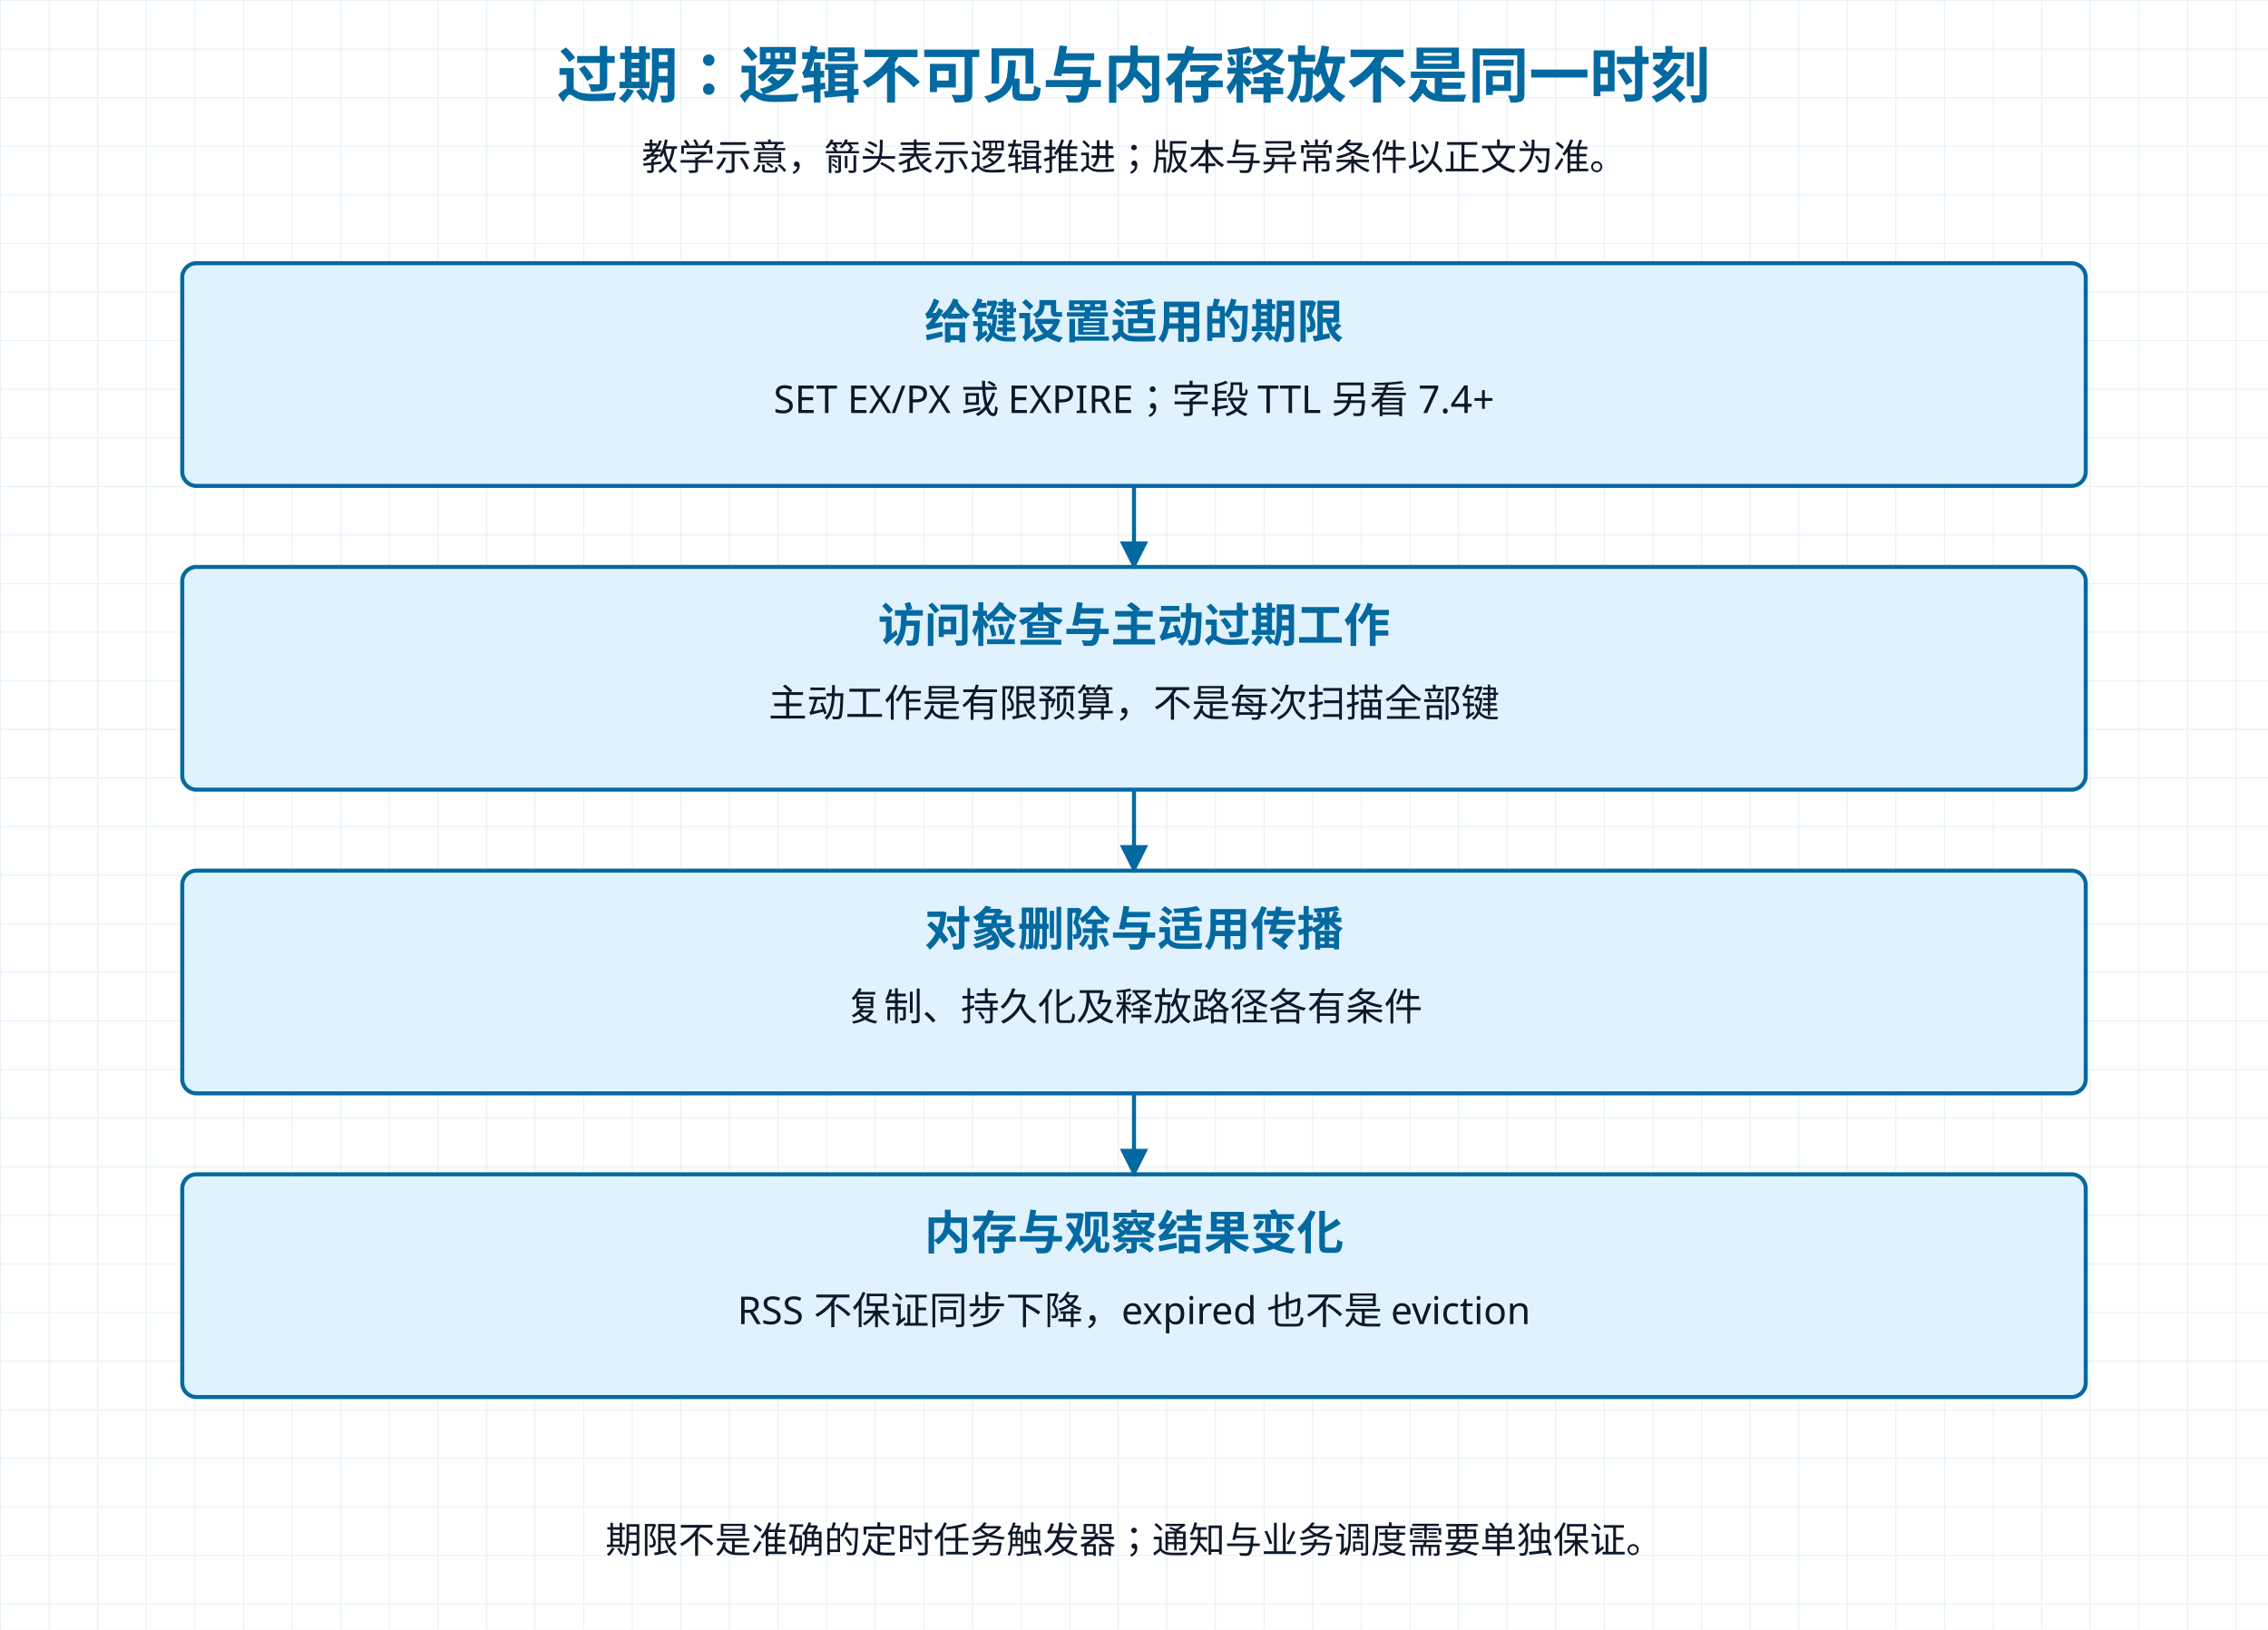
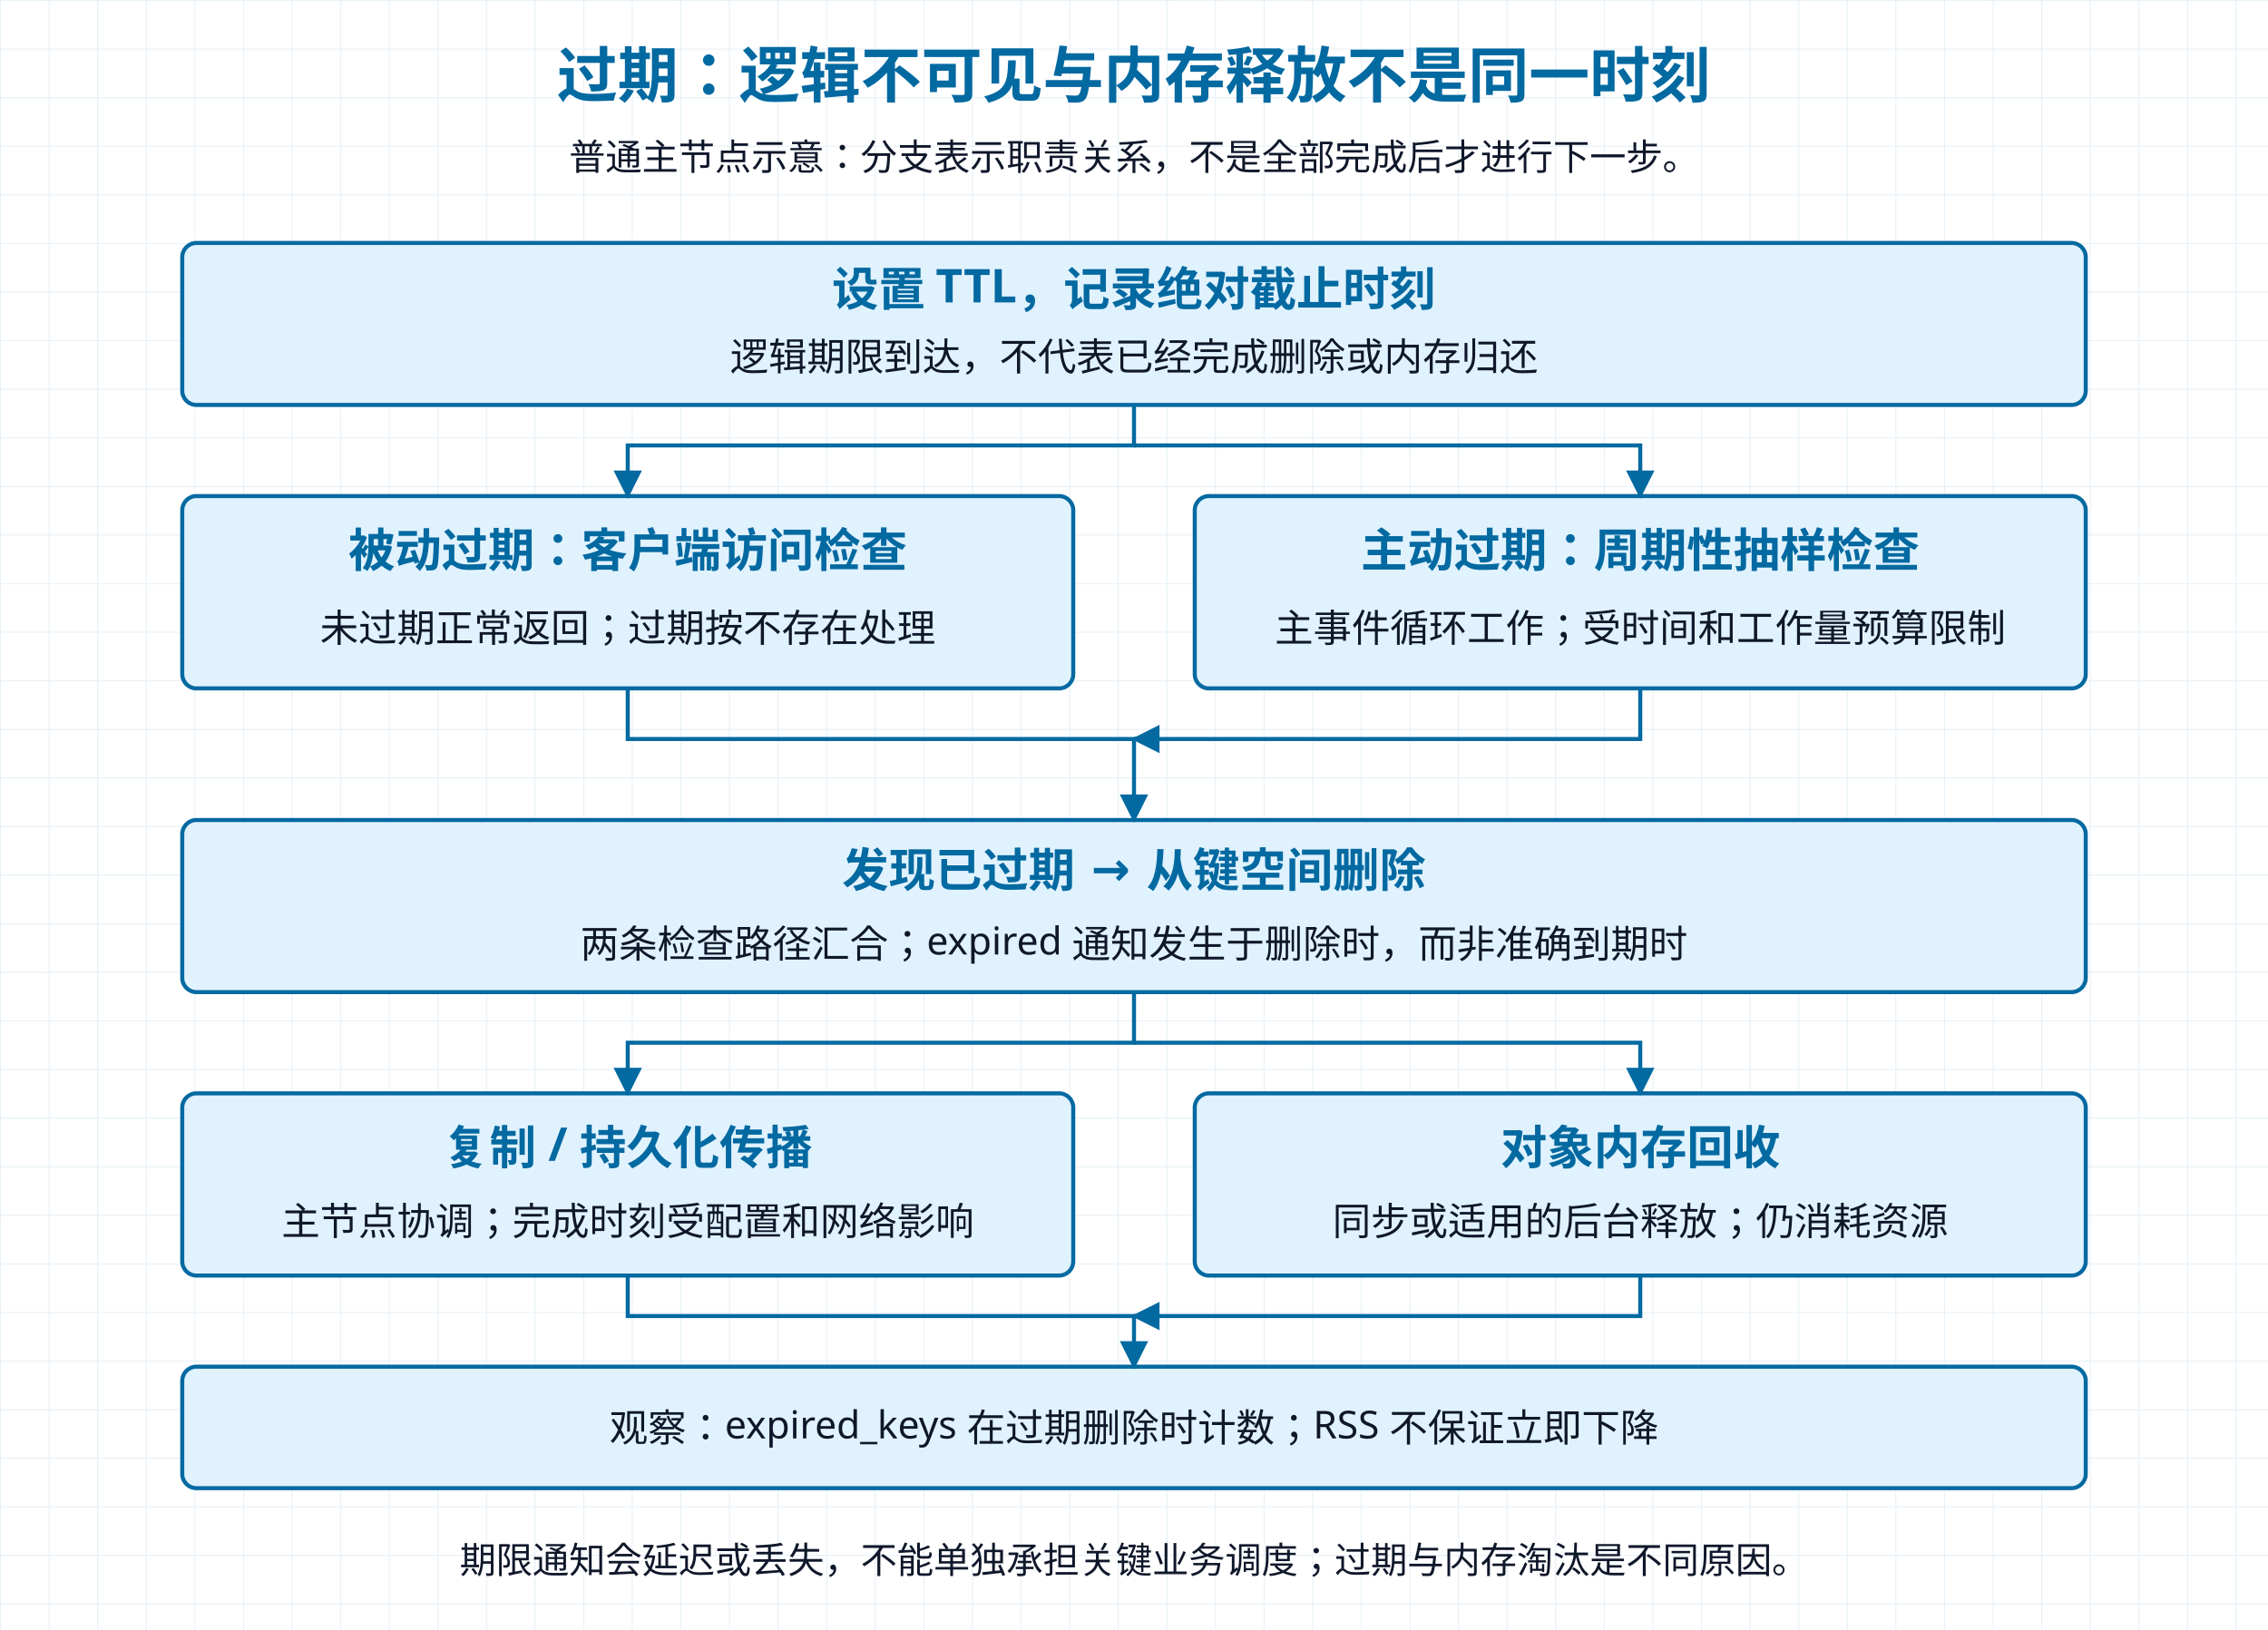
<svg xmlns="http://www.w3.org/2000/svg" width="1120" height="805" viewBox="0 0 1120 805" role="img" aria-labelledby="title desc">
  <defs>
    <pattern id="grid" width="24" height="24" patternUnits="userSpaceOnUse">
      <path d="M24 0H0V24" fill="none" stroke="#E7F1F8" stroke-width="1" />
    </pattern>
    <marker id="arrow" viewBox="0 0 10 10" refX="9" refY="5" markerWidth="7" markerHeight="7" orient="auto">
      <path d="M0 0L10 5L0 10Z" fill="#0369A1" />
    </marker>
  </defs>
  <rect width="100%" height="100%" fill="#FFFFFF" />
  <rect width="100%" height="100%" fill="url(#grid)" />
-   <g font-family="Microsoft YaHei,Segoe UI,sans-serif">
-     <text x="560.0" y="48" text-anchor="middle" fill="#0369A1" font-size="30" font-weight="600">
-       <tspan x="560.0" dy="0">过期：逻辑不可见与内存释放不是同一时刻</tspan>
-     </text>
-     <text x="560.0" y="84" text-anchor="middle" fill="#0F172A" font-size="18" font-weight="400">
-       <tspan x="560.0" dy="0">教学示意，箭头表示逻辑推进；版本与异常条件以正文为准。</tspan>
-     </text>
-     <rect x="90" y="130" width="940" height="110" rx="7" fill="#E0F2FE" stroke="#0369A1" stroke-width="2" />
-     <text x="560.0" y="167" text-anchor="middle" fill="#0369A1" font-size="23" font-weight="600">
-       <tspan x="560.0" dy="0">给键设置适用的期限</tspan>
-     </text>
-     <text x="560.0" y="204" text-anchor="middle" fill="#0F172A" font-size="19" font-weight="400">
-       <tspan x="560.0" dy="0">SET EX/PX 或 EXPIRE；字段 TTL 另看 7.4+</tspan>
-     </text>
-     <rect x="90" y="280" width="940" height="110" rx="7" fill="#E0F2FE" stroke="#0369A1" stroke-width="2" />
-     <text x="560.0" y="317" text-anchor="middle" fill="#0369A1" font-size="23" font-weight="600">
-       <tspan x="560.0" dy="0">访问检查与主动过期工作</tspan>
-     </text>
-     <text x="560.0" y="354" text-anchor="middle" fill="#0F172A" font-size="19" font-weight="400">
-       <tspan x="560.0" dy="0">主动工作是有限预算，不是每次扫描全部键</tspan>
-     </text>
-     <path d="M560 240 L560 280" fill="none" stroke="#0369A1" stroke-width="2" marker-end="url(#arrow)" />
-     <rect x="90" y="430" width="940" height="110" rx="7" fill="#E0F2FE" stroke="#0369A1" stroke-width="2" />
-     <text x="560.0" y="467" text-anchor="middle" fill="#0369A1" font-size="23" font-weight="600">
-       <tspan x="560.0" dy="0">对象删除与适用传播</tspan>
-     </text>
-     <text x="560.0" y="504" text-anchor="middle" fill="#0F172A" font-size="19" font-weight="400">
-       <tspan x="560.0" dy="0">复制、持久化及释放路径各有条件</tspan>
-     </text>
-     <path d="M560 390 L560 430" fill="none" stroke="#0369A1" stroke-width="2" marker-end="url(#arrow)" />
-     <rect x="90" y="580" width="940" height="110" rx="7" fill="#E0F2FE" stroke="#0369A1" stroke-width="2" />
-     <text x="560.0" y="617" text-anchor="middle" fill="#0369A1" font-size="23" font-weight="600">
-       <tspan x="560.0" dy="0">内存与观察结果变化</tspan>
-     </text>
-     <text x="560.0" y="654" text-anchor="middle" fill="#0F172A" font-size="19" font-weight="400">
-       <tspan x="560.0" dy="0">RSS 不保证同步下降，expired 也不是 eviction</tspan>
-     </text>
-     <path d="M560 540 L560 580" fill="none" stroke="#0369A1" stroke-width="2" marker-end="url(#arrow)" />
-     <text x="560.0" y="767" text-anchor="middle" fill="#0F172A" font-size="18" font-weight="400">
-       <tspan x="560.0" dy="0">期限不是准确的定时任务触发器；通知与业务调度需要单独保证。</tspan>
-     </text>
+   <g font-family="Microsoft YaHei,Segoe UI,sans-serif" text-anchor="middle" fill="#0F172A">
+     <text x="560" y="48" fill="#0369A1" font-size="30" font-weight="600">过期：逻辑不可见与内存释放不是同一时刻</text>
+     <text x="560" y="84" font-size="18">普通主节点示意：分支表示职责关系，不是全部完成后才进行下一步。</text>
+     <g fill="#E0F2FE" stroke="#0369A1" stroke-width="2">
+       <rect x="90" y="120" width="940" height="80" rx="7" />
+       <rect x="90" y="245" width="440" height="95" rx="7" />
+       <rect x="590" y="245" width="440" height="95" rx="7" />
+       <rect x="90" y="405" width="940" height="85" rx="7" />
+       <rect x="90" y="540" width="440" height="90" rx="7" />
+       <rect x="590" y="540" width="440" height="90" rx="7" />
+       <rect x="90" y="675" width="940" height="60" rx="7" />
+     </g>
+     <g fill="#0369A1" font-size="23" font-weight="600">
+       <text x="560" y="151">设置 TTL，记录绝对截止时刻</text>
+       <text x="310" y="280">被动过期：客户端访问检查</text>
+       <text x="810" y="280">主动过期：周期性抽样检查</text>
+       <text x="560" y="438">发现已过期 → 从键空间删除</text>
+       <text x="310" y="575">复制 / 持久化传播</text>
+       <text x="810" y="575">对象内存回收</text>
+     </g>
+     <g font-size="19">
+       <text x="560" y="183">逻辑期限到达，不代表已经完成删除或内存归还</text>
+       <text x="310" y="317">未过期正常返回；过期按不存在处理</text>
+       <text x="810" y="317">主事件循环工作；受时间和工作量预算限制</text>
+       <text x="560" y="473">两条检查路径汇合；expired 通知发生于删除时，而非准确到期时</text>
+       <text x="310" y="610">主节点协调；完成时刻受配置和网络影响</text>
+       <text x="810" y="610">同步或适用的后台释放；仍消耗资源</text>
+       <text x="560" y="712">观察：expired_keys 在过期删除时计数；RSS 不保证立即下降</text>
+     </g>
+     <g fill="none" stroke="#0369A1" stroke-width="2" marker-end="url(#arrow)">
+       <path d="M560 200V220H310V245" />
+       <path d="M560 220H810V245" />
+       <path d="M310 340V365H560V405" />
+       <path d="M810 340V365H560" />
+       <path d="M560 490V515H310V540" />
+       <path d="M560 515H810V540" />
+       <path d="M310 630V650H560V675" />
+       <path d="M810 630V650H560" />
+     </g>
+     <text x="560" y="777" font-size="18">期限通知会延迟或丢失，不能单独承担关键业务调度；过期与内存淘汰是不同原因。</text>
  </g>
</svg>
